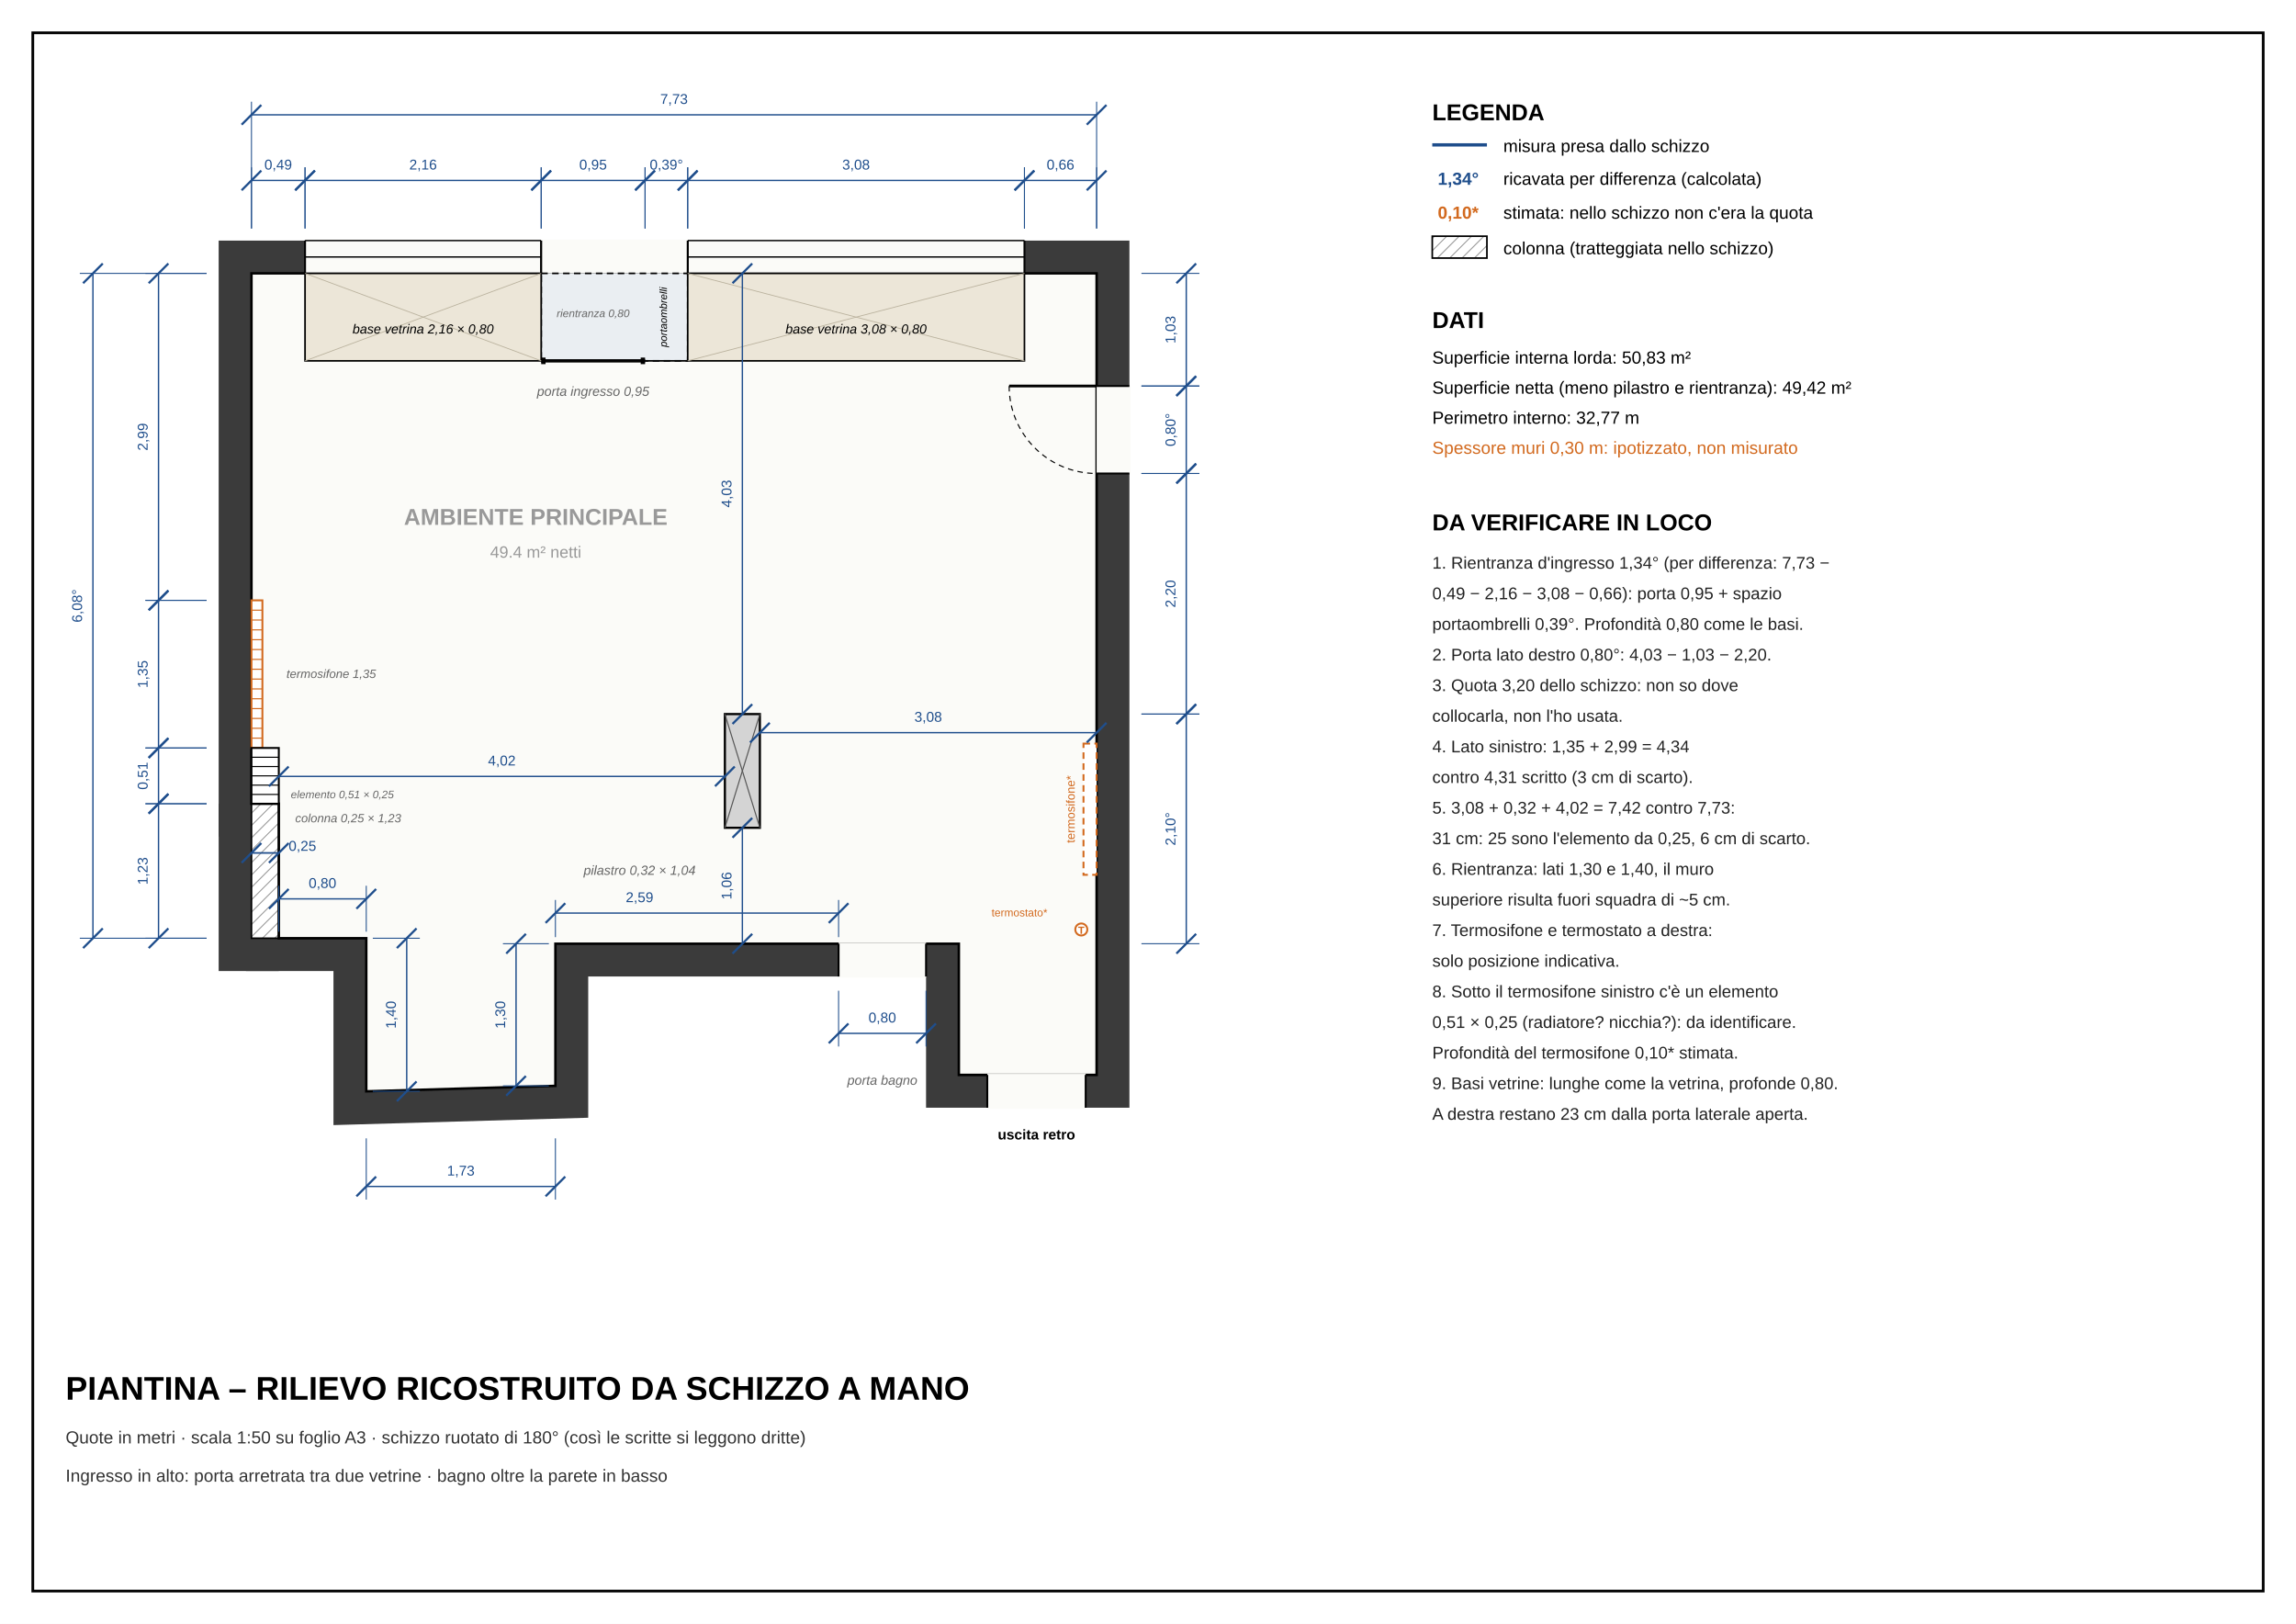
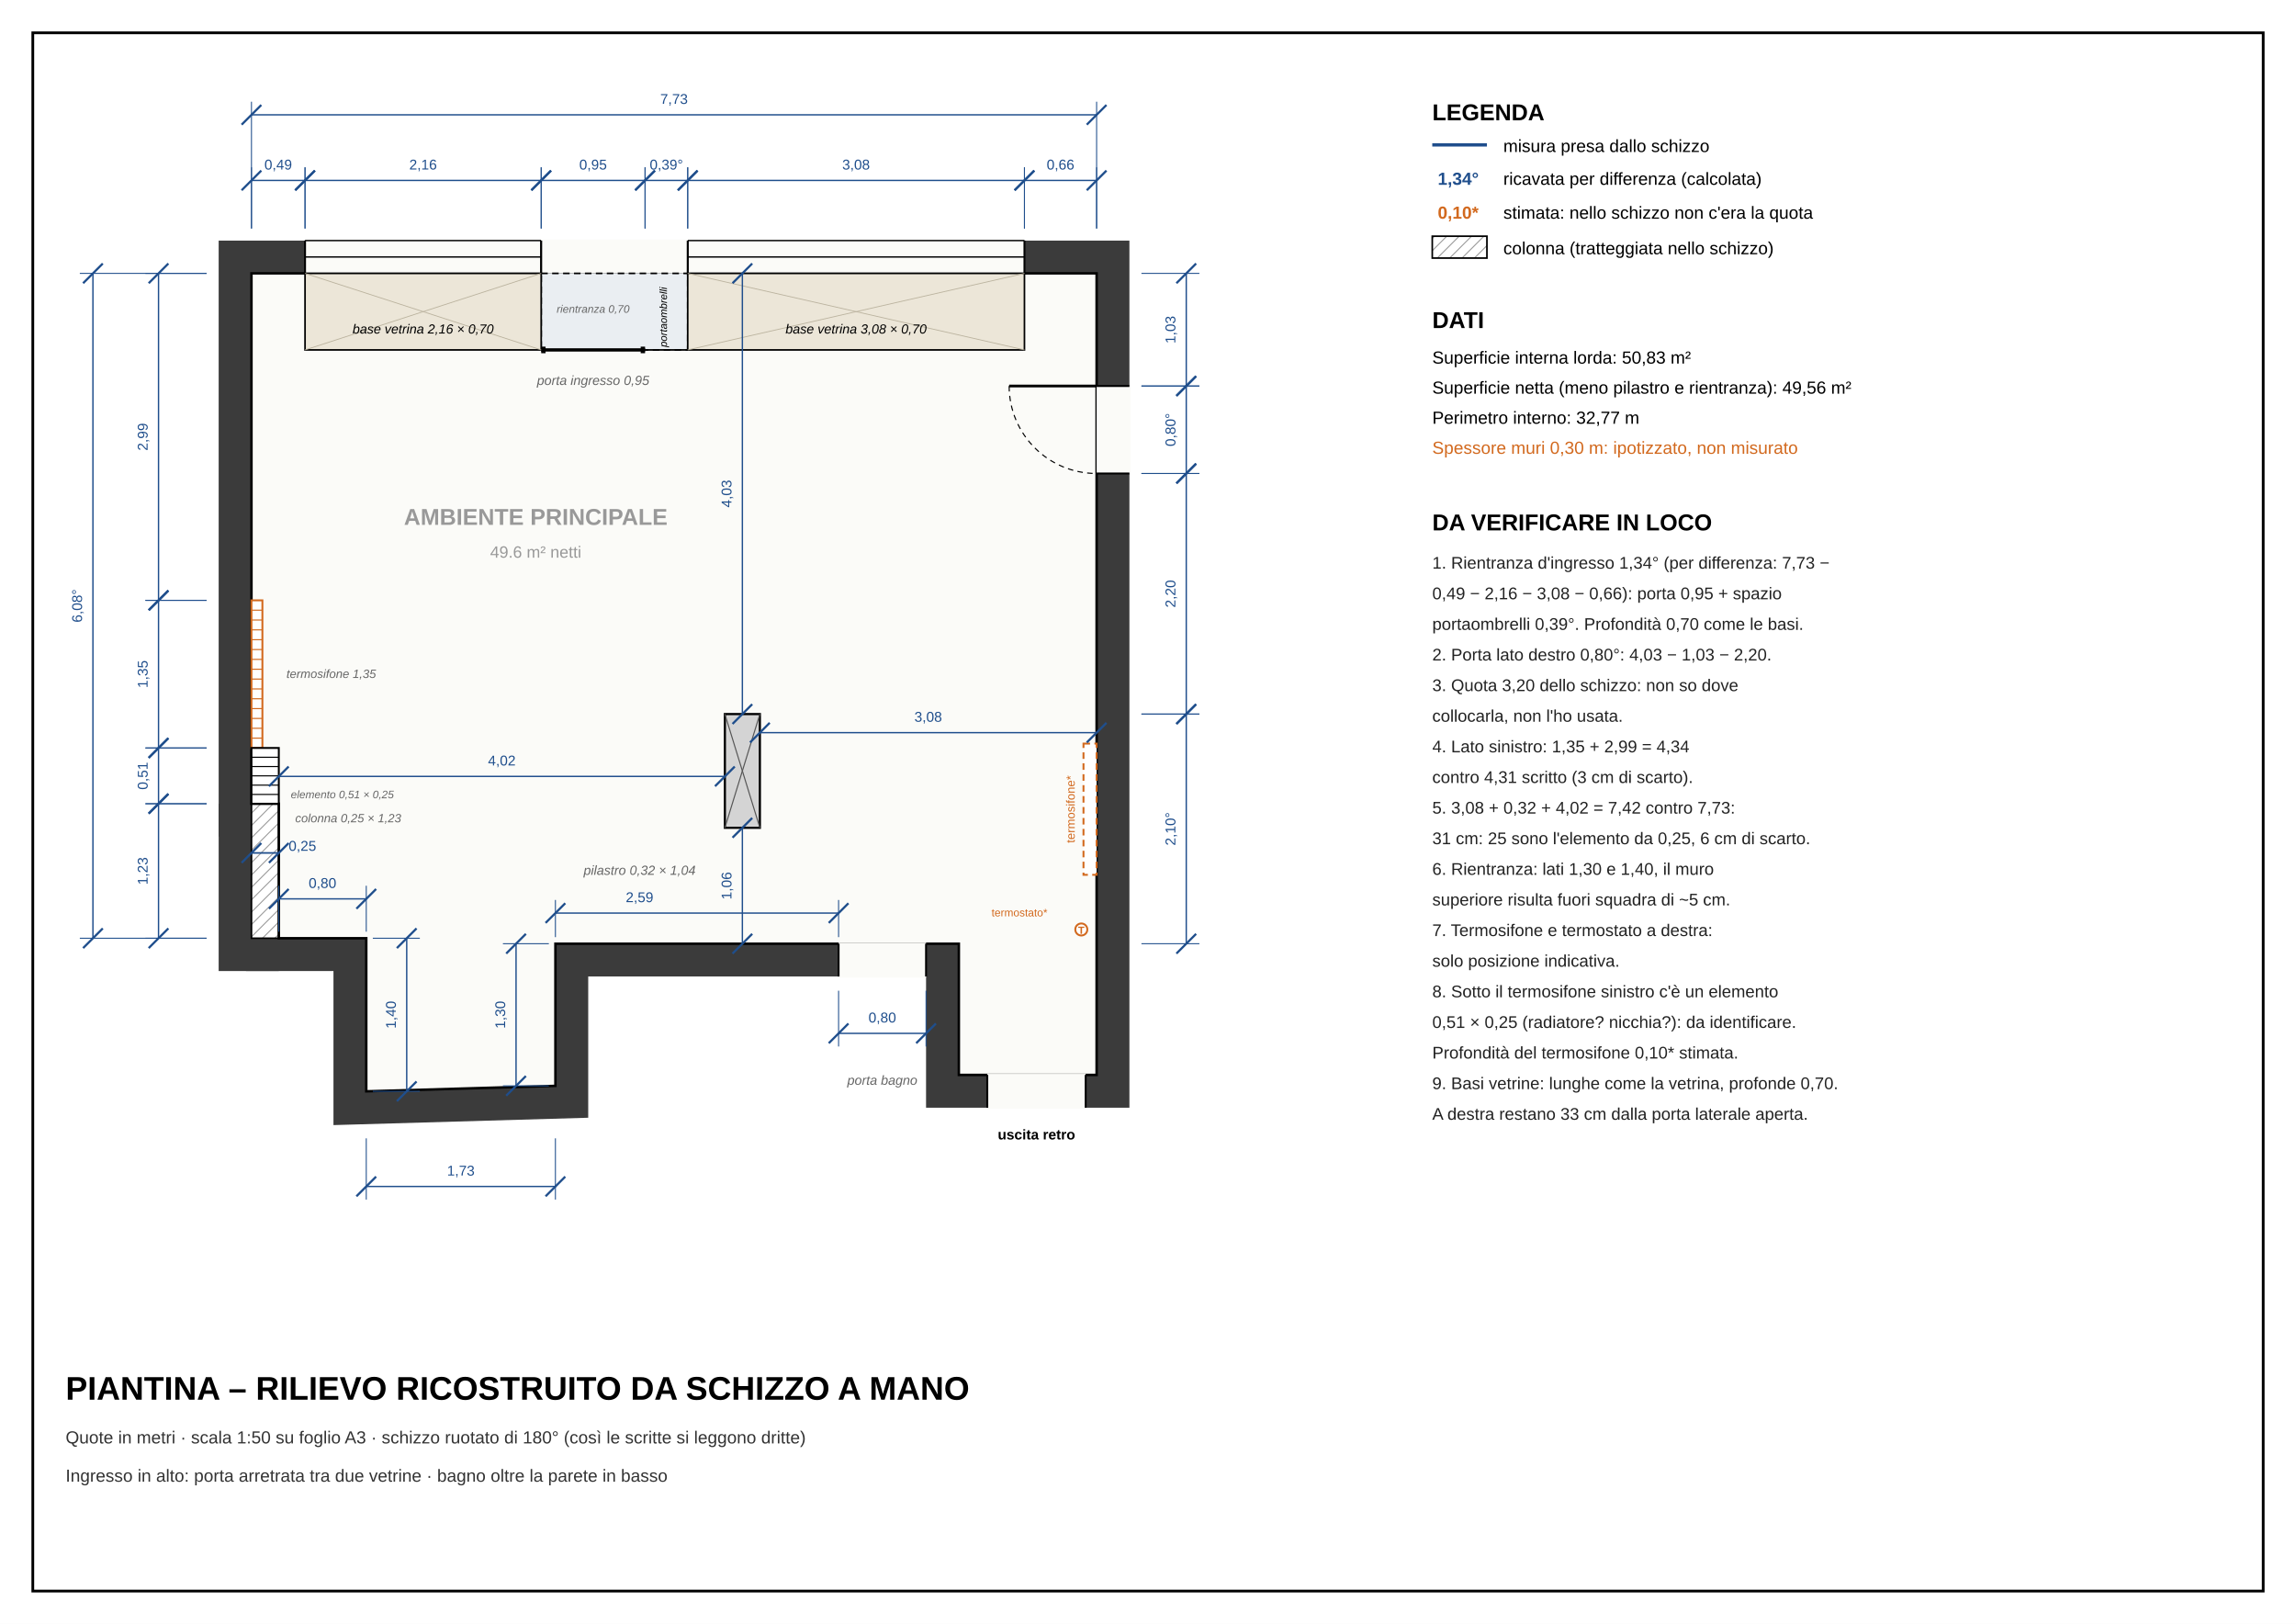
<svg xmlns="http://www.w3.org/2000/svg" width="420mm" height="297mm" viewBox="0 0 420 297" font-family="Arial, Helvetica, sans-serif">
  <defs>
    <pattern id="hatch" width="1.6" height="1.6" patternUnits="userSpaceOnUse" patternTransform="rotate(45)">
      <line x1="0" y1="0" x2="0" y2="1.6" stroke="#777" stroke-width="0.25" />
    </pattern>
  </defs>
  <rect width="420" height="297" fill="#ffffff" />
  <rect x="6" y="6" width="408" height="285" fill="none" stroke="#000" stroke-width="0.5" />
  <polygon points="46.00,50.00 200.60,50.00 200.60,196.60 175.40,196.60 175.40,172.60 101.60,172.60 101.60,198.60 67.00,199.60 67.00,171.60 51.00,171.60 51.00,147.00 46.00,147.00" fill="none" stroke="#3b3b3b" stroke-width="12.00" stroke-linejoin="miter" stroke-miterlimit="10" />
  <polygon points="46.00,50.00 200.60,50.00 200.60,196.60 175.40,196.60 175.40,172.60 101.60,172.60 101.60,198.60 67.00,199.60 67.00,171.60 51.00,171.60 51.00,147.00 46.00,147.00" fill="#fbfbf8" stroke="none" />
  <rect x="40.00" y="147.00" width="11.00" height="30.60" fill="#3b3b3b" stroke="none" stroke-width="0.25" />
  <rect x="46.00" y="147.00" width="5.00" height="24.60" fill="#fff" stroke="none" stroke-width="0.25" />
  <rect x="46.00" y="147.00" width="5.00" height="24.60" fill="url(#hatch)" stroke="#000" stroke-width="0.3" />
  <polygon points="46.00,50.00 200.60,50.00 200.60,196.60 175.40,196.60 175.40,172.60 101.60,172.60 101.60,198.60 67.00,199.60 67.00,171.60 51.00,171.60 51.00,147.00 46.00,147.00" fill="none" stroke="#000" stroke-width="0.45" stroke-linejoin="miter" />
  <rect x="55.80" y="43.80" width="43.20" height="6.20" fill="#fbfbf8" stroke="none" stroke-width="0.25" />
  <line x1="55.80" y1="44.00" x2="55.80" y2="50.00" stroke="#000" stroke-width="0.35" />
  <line x1="99.00" y1="44.00" x2="99.00" y2="50.00" stroke="#000" stroke-width="0.35" />
  <line x1="55.80" y1="44.00" x2="99.00" y2="44.00" stroke="#000" stroke-width="0.25" />
  <line x1="55.80" y1="47.00" x2="99.00" y2="47.00" stroke="#000" stroke-width="0.25" />
  <line x1="55.80" y1="50.00" x2="99.00" y2="50.00" stroke="#000" stroke-width="0.25" />
  <rect x="125.80" y="43.80" width="61.60" height="6.20" fill="#fbfbf8" stroke="none" stroke-width="0.25" />
  <line x1="125.80" y1="44.00" x2="125.80" y2="50.00" stroke="#000" stroke-width="0.35" />
  <line x1="187.40" y1="44.00" x2="187.40" y2="50.00" stroke="#000" stroke-width="0.35" />
  <line x1="125.80" y1="44.00" x2="187.40" y2="44.00" stroke="#000" stroke-width="0.25" />
  <line x1="125.80" y1="47.00" x2="187.40" y2="47.00" stroke="#000" stroke-width="0.25" />
  <line x1="125.80" y1="50.00" x2="187.40" y2="50.00" stroke="#000" stroke-width="0.25" />
  <rect x="99.00" y="43.80" width="26.80" height="6.20" fill="#fbfbf8" stroke="none" stroke-width="0.25" />
  <line x1="99.00" y1="44.00" x2="99.00" y2="50.00" stroke="#000" stroke-width="0.35" />
  <line x1="125.80" y1="44.00" x2="125.80" y2="50.00" stroke="#000" stroke-width="0.35" />
-   <rect x="99.00" y="50.00" width="26.80" height="16.00" fill="#eaeef2" stroke="#000" stroke-width="0.3" stroke-dasharray="1.2 0.8" />
-   <line x1="99.00" y1="66.00" x2="118.00" y2="66.00" stroke="#000" stroke-width="0.6" />
-   <rect x="99.00" y="65.40" width="0.80" height="1.20" fill="#000" stroke="none" stroke-width="0.25" />
-   <rect x="117.20" y="65.40" width="0.80" height="1.20" fill="#000" stroke="none" stroke-width="0.25" />
-   <line x1="118.00" y1="66.00" x2="125.80" y2="66.00" stroke="#000" stroke-width="0.3" />
+   <rect x="99.00" y="50.00" width="26.80" height="14.00" fill="#eaeef2" stroke="#000" stroke-width="0.3" stroke-dasharray="1.2 0.8" />
+   <line x1="99.00" y1="64.00" x2="118.00" y2="64.00" stroke="#000" stroke-width="0.6" />
+   <rect x="99.00" y="63.40" width="0.80" height="1.20" fill="#000" stroke="none" stroke-width="0.25" />
+   <rect x="117.20" y="63.40" width="0.80" height="1.20" fill="#000" stroke="none" stroke-width="0.25" />
+   <line x1="118.00" y1="64.00" x2="125.80" y2="64.00" stroke="#000" stroke-width="0.3" />
  <rect x="200.60" y="70.60" width="6.20" height="16.00" fill="#fbfbf8" stroke="none" stroke-width="0.25" />
  <line x1="200.60" y1="70.60" x2="206.60" y2="70.60" stroke="#000" stroke-width="0.35" />
  <line x1="200.60" y1="86.60" x2="206.60" y2="86.60" stroke="#000" stroke-width="0.35" />
  <line x1="200.60" y1="70.60" x2="184.60" y2="70.60" stroke="#000" stroke-width="0.5" />
  <path d="M 184.60 70.60 A 16.00 16.00 0 0 0 200.60 86.60" fill="none" stroke="#000" stroke-width="0.2" stroke-dasharray="1 0.8" />
  <rect x="153.40" y="172.40" width="16.00" height="6.40" fill="#fbfbf8" stroke="none" stroke-width="0.25" />
  <line x1="153.40" y1="172.60" x2="153.40" y2="178.60" stroke="#000" stroke-width="0.35" />
  <line x1="169.40" y1="172.60" x2="169.40" y2="178.60" stroke="#000" stroke-width="0.35" />
  <rect x="180.60" y="196.40" width="18.00" height="6.40" fill="#fbfbf8" stroke="none" stroke-width="0.25" />
  <line x1="180.60" y1="196.60" x2="180.60" y2="202.60" stroke="#000" stroke-width="0.35" />
  <line x1="198.60" y1="196.60" x2="198.60" y2="202.60" stroke="#000" stroke-width="0.35" />
  <rect x="180.60" y="196.40" width="18.00" height="6.40" fill="none" stroke="none" stroke-width="0.25" />
-   <rect x="55.80" y="50.00" width="43.20" height="16.00" fill="#ece6d8" stroke="#000" stroke-width="0.3" />
-   <line x1="55.80" y1="50.00" x2="99.00" y2="66.00" stroke="#bbb39f" stroke-width="0.15" />
-   <line x1="55.80" y1="66.00" x2="99.00" y2="50.00" stroke="#bbb39f" stroke-width="0.15" />
-   <rect x="125.80" y="50.00" width="61.60" height="16.00" fill="#ece6d8" stroke="#000" stroke-width="0.3" />
-   <line x1="125.80" y1="50.00" x2="187.40" y2="66.00" stroke="#bbb39f" stroke-width="0.15" />
-   <line x1="125.80" y1="66.00" x2="187.40" y2="50.00" stroke="#bbb39f" stroke-width="0.15" />
+   <rect x="55.80" y="50.00" width="43.20" height="14.00" fill="#ece6d8" stroke="#000" stroke-width="0.3" />
+   <line x1="55.80" y1="50.00" x2="99.00" y2="64.00" stroke="#bbb39f" stroke-width="0.15" />
+   <line x1="55.80" y1="64.00" x2="99.00" y2="50.00" stroke="#bbb39f" stroke-width="0.15" />
+   <rect x="125.80" y="50.00" width="61.60" height="14.00" fill="#ece6d8" stroke="#000" stroke-width="0.3" />
+   <line x1="125.80" y1="50.00" x2="187.40" y2="64.00" stroke="#bbb39f" stroke-width="0.15" />
+   <line x1="125.80" y1="64.00" x2="187.40" y2="50.00" stroke="#bbb39f" stroke-width="0.15" />
  <rect x="132.60" y="130.60" width="6.40" height="20.80" fill="#d4d4d4" stroke="#000" stroke-width="0.4" />
  <line x1="132.60" y1="130.60" x2="139.00" y2="151.40" stroke="#555" stroke-width="0.2" />
  <line x1="139.00" y1="130.60" x2="132.60" y2="151.40" stroke="#555" stroke-width="0.2" />
  <rect x="46.00" y="109.80" width="2.00" height="27.00" fill="#fff" stroke="#d2691e" stroke-width="0.35" />
  <line x1="46.00" y1="111.60" x2="48.00" y2="111.60" stroke="#d2691e" stroke-width="0.2" />
  <line x1="46.00" y1="113.40" x2="48.00" y2="113.40" stroke="#d2691e" stroke-width="0.2" />
  <line x1="46.00" y1="115.20" x2="48.00" y2="115.20" stroke="#d2691e" stroke-width="0.2" />
  <line x1="46.00" y1="117.00" x2="48.00" y2="117.00" stroke="#d2691e" stroke-width="0.2" />
  <line x1="46.00" y1="118.80" x2="48.00" y2="118.80" stroke="#d2691e" stroke-width="0.2" />
  <line x1="46.00" y1="120.60" x2="48.00" y2="120.60" stroke="#d2691e" stroke-width="0.2" />
  <line x1="46.00" y1="122.40" x2="48.00" y2="122.40" stroke="#d2691e" stroke-width="0.2" />
  <line x1="46.00" y1="124.20" x2="48.00" y2="124.20" stroke="#d2691e" stroke-width="0.2" />
  <line x1="46.00" y1="126.00" x2="48.00" y2="126.00" stroke="#d2691e" stroke-width="0.2" />
  <line x1="46.00" y1="127.80" x2="48.00" y2="127.80" stroke="#d2691e" stroke-width="0.2" />
  <line x1="46.00" y1="129.60" x2="48.00" y2="129.60" stroke="#d2691e" stroke-width="0.2" />
  <line x1="46.00" y1="131.40" x2="48.00" y2="131.40" stroke="#d2691e" stroke-width="0.2" />
  <line x1="46.00" y1="133.20" x2="48.00" y2="133.20" stroke="#d2691e" stroke-width="0.2" />
  <line x1="46.00" y1="135.00" x2="48.00" y2="135.00" stroke="#d2691e" stroke-width="0.2" />
  <rect x="46.00" y="136.80" width="5.00" height="10.20" fill="#fff" stroke="#000" stroke-width="0.35" />
  <line x1="46.00" y1="138.50" x2="51.00" y2="138.50" stroke="#000" stroke-width="0.2" />
  <line x1="46.00" y1="140.20" x2="51.00" y2="140.20" stroke="#000" stroke-width="0.2" />
  <line x1="46.00" y1="141.90" x2="51.00" y2="141.90" stroke="#000" stroke-width="0.2" />
  <line x1="46.00" y1="143.60" x2="51.00" y2="143.60" stroke="#000" stroke-width="0.2" />
  <line x1="46.00" y1="145.30" x2="51.00" y2="145.30" stroke="#000" stroke-width="0.2" />
  <rect x="198.20" y="136.00" width="2.40" height="24.00" fill="#fff" stroke="#d2691e" stroke-width="0.35" stroke-dasharray="1.2 0.8" />
  <text x="196.60" y="148.00" font-size="2.2" fill="#d2691e" text-anchor="middle" font-weight="normal" font-style="normal" transform="rotate(-90 196.60 148.00)">termosifone*</text>
  <circle cx="197.80" cy="170.00" r="1.1" fill="#fff" stroke="#d2691e" stroke-width="0.35" />
  <text x="197.80" y="170.80" font-size="1.9" fill="#d2691e" text-anchor="middle" font-weight="bold">T</text>
  <text x="191.60" y="167.60" font-size="2.0" fill="#d2691e" text-anchor="end" font-weight="normal" font-style="normal">termostato*</text>
-   <text x="77.40" y="61.00" font-size="2.4" fill="#000" text-anchor="middle" font-weight="normal" font-style="italic">base vetrina 2,16 × 0,80</text>
-   <text x="156.60" y="61.00" font-size="2.4" fill="#000" text-anchor="middle" font-weight="normal" font-style="italic">base vetrina 3,08 × 0,80</text>
-   <text x="108.50" y="72.40" font-size="2.4" fill="#666666" text-anchor="middle" font-weight="normal" font-style="italic">porta ingresso 0,95</text>
-   <text x="108.50" y="58.00" font-size="2.0" fill="#666666" text-anchor="middle" font-weight="normal" font-style="italic">rientranza 0,80</text>
+   <text x="77.40" y="61.00" font-size="2.4" fill="#000" text-anchor="middle" font-weight="normal" font-style="italic">base vetrina 2,16 × 0,70</text>
+   <text x="156.60" y="61.00" font-size="2.4" fill="#000" text-anchor="middle" font-weight="normal" font-style="italic">base vetrina 3,08 × 0,70</text>
+   <text x="108.50" y="70.40" font-size="2.4" fill="#666666" text-anchor="middle" font-weight="normal" font-style="italic">porta ingresso 0,95</text>
+   <text x="108.50" y="57.20" font-size="2.0" fill="#666666" text-anchor="middle" font-weight="normal" font-style="italic">rientranza 0,70</text>
  <text x="122.00" y="58.00" font-size="1.9" fill="#000" text-anchor="middle" font-weight="normal" font-style="italic" transform="rotate(-90 122.00 58.00)">portaombrelli</text>
  <text x="117.00" y="160.00" font-size="2.4" fill="#666666" text-anchor="middle" font-weight="normal" font-style="italic">pilastro 0,32 × 1,04</text>
  <text x="52.40" y="124.00" font-size="2.2" fill="#666666" text-anchor="start" font-weight="normal" font-style="italic">termosifone 1,35</text>
  <text x="53.20" y="146.00" font-size="2.0" fill="#666666" text-anchor="start" font-weight="normal" font-style="italic">elemento 0,51 × 0,25</text>
  <text x="54.00" y="150.40" font-size="2.2" fill="#666666" text-anchor="start" font-weight="normal" font-style="italic">colonna 0,25 × 1,23</text>
  <text x="161.40" y="198.40" font-size="2.4" fill="#666666" text-anchor="middle" font-weight="normal" font-style="italic">porta bagno</text>
  <text x="189.60" y="208.40" font-size="2.6" fill="#000" text-anchor="middle" font-weight="bold" font-style="normal">uscita retro</text>
  <text x="98.00" y="96.00" font-size="4.2" fill="#999" text-anchor="middle" font-weight="bold" font-style="normal">AMBIENTE PRINCIPALE</text>
-   <text x="98.00" y="102.00" font-size="3.0" fill="#999" text-anchor="middle" font-weight="normal" font-style="normal">49.4 m² netti</text>
+   <text x="98.00" y="102.00" font-size="3.0" fill="#999" text-anchor="middle" font-weight="normal" font-style="normal">49.6 m² netti</text>
  <line x1="46.00" y1="41.80" x2="46.00" y2="30.60" stroke="#1f4e8c" stroke-width="0.18" />
  <line x1="55.80" y1="41.80" x2="55.80" y2="30.60" stroke="#1f4e8c" stroke-width="0.18" />
  <line x1="46.00" y1="33.00" x2="55.80" y2="33.00" stroke="#1f4e8c" stroke-width="0.25" />
  <line x1="44.20" y1="34.80" x2="47.80" y2="31.20" stroke="#1f4e8c" stroke-width="0.4" />
  <line x1="54.00" y1="34.80" x2="57.60" y2="31.20" stroke="#1f4e8c" stroke-width="0.4" />
  <text x="50.90" y="31.00" font-size="2.6" fill="#1f4e8c" text-anchor="middle" font-weight="normal" font-style="normal">0,49</text>
  <line x1="55.80" y1="41.80" x2="55.80" y2="30.60" stroke="#1f4e8c" stroke-width="0.18" />
  <line x1="99.00" y1="41.80" x2="99.00" y2="30.60" stroke="#1f4e8c" stroke-width="0.18" />
  <line x1="55.80" y1="33.00" x2="99.00" y2="33.00" stroke="#1f4e8c" stroke-width="0.25" />
  <line x1="54.00" y1="34.80" x2="57.60" y2="31.20" stroke="#1f4e8c" stroke-width="0.4" />
  <line x1="97.20" y1="34.80" x2="100.80" y2="31.20" stroke="#1f4e8c" stroke-width="0.4" />
  <text x="77.40" y="31.00" font-size="2.6" fill="#1f4e8c" text-anchor="middle" font-weight="normal" font-style="normal">2,16</text>
  <line x1="99.00" y1="41.80" x2="99.00" y2="30.60" stroke="#1f4e8c" stroke-width="0.18" />
  <line x1="118.00" y1="41.80" x2="118.00" y2="30.60" stroke="#1f4e8c" stroke-width="0.18" />
  <line x1="99.00" y1="33.00" x2="118.00" y2="33.00" stroke="#1f4e8c" stroke-width="0.25" />
  <line x1="97.20" y1="34.80" x2="100.80" y2="31.20" stroke="#1f4e8c" stroke-width="0.4" />
  <line x1="116.20" y1="34.80" x2="119.80" y2="31.20" stroke="#1f4e8c" stroke-width="0.4" />
  <text x="108.50" y="31.00" font-size="2.6" fill="#1f4e8c" text-anchor="middle" font-weight="normal" font-style="normal">0,95</text>
  <line x1="118.00" y1="41.80" x2="118.00" y2="30.60" stroke="#1f4e8c" stroke-width="0.18" />
  <line x1="125.80" y1="41.80" x2="125.80" y2="30.60" stroke="#1f4e8c" stroke-width="0.18" />
  <line x1="118.00" y1="33.00" x2="125.80" y2="33.00" stroke="#1f4e8c" stroke-width="0.25" />
  <line x1="116.20" y1="34.80" x2="119.80" y2="31.20" stroke="#1f4e8c" stroke-width="0.4" />
  <line x1="124.00" y1="34.80" x2="127.60" y2="31.20" stroke="#1f4e8c" stroke-width="0.4" />
  <text x="121.90" y="31.00" font-size="2.6" fill="#1f4e8c" text-anchor="middle" font-weight="normal" font-style="normal">0,39°</text>
  <line x1="125.80" y1="41.80" x2="125.80" y2="30.60" stroke="#1f4e8c" stroke-width="0.18" />
  <line x1="187.40" y1="41.80" x2="187.40" y2="30.60" stroke="#1f4e8c" stroke-width="0.18" />
  <line x1="125.80" y1="33.00" x2="187.40" y2="33.00" stroke="#1f4e8c" stroke-width="0.25" />
  <line x1="124.00" y1="34.80" x2="127.60" y2="31.20" stroke="#1f4e8c" stroke-width="0.4" />
  <line x1="185.60" y1="34.80" x2="189.20" y2="31.20" stroke="#1f4e8c" stroke-width="0.4" />
  <text x="156.60" y="31.00" font-size="2.6" fill="#1f4e8c" text-anchor="middle" font-weight="normal" font-style="normal">3,08</text>
  <line x1="187.40" y1="41.80" x2="187.40" y2="30.60" stroke="#1f4e8c" stroke-width="0.18" />
  <line x1="200.60" y1="41.80" x2="200.60" y2="30.60" stroke="#1f4e8c" stroke-width="0.18" />
  <line x1="187.40" y1="33.00" x2="200.60" y2="33.00" stroke="#1f4e8c" stroke-width="0.25" />
  <line x1="185.60" y1="34.80" x2="189.20" y2="31.20" stroke="#1f4e8c" stroke-width="0.4" />
  <line x1="198.80" y1="34.80" x2="202.40" y2="31.20" stroke="#1f4e8c" stroke-width="0.4" />
  <text x="194.00" y="31.00" font-size="2.6" fill="#1f4e8c" text-anchor="middle" font-weight="normal" font-style="normal">0,66</text>
  <line x1="46.00" y1="41.80" x2="46.00" y2="18.60" stroke="#1f4e8c" stroke-width="0.18" />
  <line x1="200.60" y1="41.80" x2="200.60" y2="18.60" stroke="#1f4e8c" stroke-width="0.18" />
  <line x1="46.00" y1="21.00" x2="200.60" y2="21.00" stroke="#1f4e8c" stroke-width="0.25" />
  <line x1="44.20" y1="22.80" x2="47.80" y2="19.20" stroke="#1f4e8c" stroke-width="0.4" />
  <line x1="198.80" y1="22.80" x2="202.40" y2="19.20" stroke="#1f4e8c" stroke-width="0.4" />
  <text x="123.30" y="19.00" font-size="2.6" fill="#1f4e8c" text-anchor="middle" font-weight="normal" font-style="normal">7,73</text>
  <line x1="208.80" y1="50.00" x2="219.40" y2="50.00" stroke="#1f4e8c" stroke-width="0.18" />
  <line x1="208.80" y1="70.60" x2="219.40" y2="70.60" stroke="#1f4e8c" stroke-width="0.18" />
  <line x1="217.00" y1="50.00" x2="217.00" y2="70.60" stroke="#1f4e8c" stroke-width="0.25" />
  <line x1="215.20" y1="51.80" x2="218.80" y2="48.20" stroke="#1f4e8c" stroke-width="0.4" />
  <line x1="215.20" y1="72.40" x2="218.80" y2="68.80" stroke="#1f4e8c" stroke-width="0.4" />
  <text x="215.00" y="60.30" font-size="2.6" fill="#1f4e8c" text-anchor="middle" font-weight="normal" font-style="normal" transform="rotate(-90 215.00 60.30)">1,03</text>
  <line x1="208.80" y1="70.60" x2="219.40" y2="70.60" stroke="#1f4e8c" stroke-width="0.18" />
  <line x1="208.80" y1="86.60" x2="219.40" y2="86.60" stroke="#1f4e8c" stroke-width="0.18" />
  <line x1="217.00" y1="70.60" x2="217.00" y2="86.60" stroke="#1f4e8c" stroke-width="0.25" />
  <line x1="215.20" y1="72.40" x2="218.80" y2="68.80" stroke="#1f4e8c" stroke-width="0.4" />
  <line x1="215.20" y1="88.40" x2="218.80" y2="84.80" stroke="#1f4e8c" stroke-width="0.4" />
  <text x="215.00" y="78.60" font-size="2.6" fill="#1f4e8c" text-anchor="middle" font-weight="normal" font-style="normal" transform="rotate(-90 215.00 78.60)">0,80°</text>
  <line x1="208.80" y1="86.60" x2="219.40" y2="86.60" stroke="#1f4e8c" stroke-width="0.18" />
  <line x1="208.80" y1="130.60" x2="219.40" y2="130.60" stroke="#1f4e8c" stroke-width="0.18" />
  <line x1="217.00" y1="86.60" x2="217.00" y2="130.60" stroke="#1f4e8c" stroke-width="0.25" />
  <line x1="215.20" y1="88.40" x2="218.80" y2="84.80" stroke="#1f4e8c" stroke-width="0.4" />
  <line x1="215.20" y1="132.40" x2="218.80" y2="128.80" stroke="#1f4e8c" stroke-width="0.4" />
  <text x="215.00" y="108.60" font-size="2.6" fill="#1f4e8c" text-anchor="middle" font-weight="normal" font-style="normal" transform="rotate(-90 215.00 108.60)">2,20</text>
  <line x1="208.80" y1="130.60" x2="219.40" y2="130.60" stroke="#1f4e8c" stroke-width="0.18" />
  <line x1="208.80" y1="172.60" x2="219.40" y2="172.60" stroke="#1f4e8c" stroke-width="0.18" />
  <line x1="217.00" y1="130.60" x2="217.00" y2="172.60" stroke="#1f4e8c" stroke-width="0.25" />
  <line x1="215.20" y1="132.40" x2="218.80" y2="128.80" stroke="#1f4e8c" stroke-width="0.4" />
  <line x1="215.20" y1="174.40" x2="218.80" y2="170.80" stroke="#1f4e8c" stroke-width="0.4" />
  <text x="215.00" y="151.60" font-size="2.6" fill="#1f4e8c" text-anchor="middle" font-weight="normal" font-style="normal" transform="rotate(-90 215.00 151.60)">2,10°</text>
  <line x1="37.80" y1="50.00" x2="26.60" y2="50.00" stroke="#1f4e8c" stroke-width="0.18" />
  <line x1="37.80" y1="109.80" x2="26.60" y2="109.80" stroke="#1f4e8c" stroke-width="0.18" />
  <line x1="29.00" y1="50.00" x2="29.00" y2="109.80" stroke="#1f4e8c" stroke-width="0.25" />
  <line x1="27.20" y1="51.80" x2="30.80" y2="48.20" stroke="#1f4e8c" stroke-width="0.4" />
  <line x1="27.20" y1="111.60" x2="30.80" y2="108.00" stroke="#1f4e8c" stroke-width="0.4" />
  <text x="27.00" y="79.90" font-size="2.6" fill="#1f4e8c" text-anchor="middle" font-weight="normal" font-style="normal" transform="rotate(-90 27.00 79.90)">2,99</text>
  <line x1="37.80" y1="109.80" x2="26.60" y2="109.80" stroke="#1f4e8c" stroke-width="0.18" />
  <line x1="37.80" y1="136.80" x2="26.60" y2="136.80" stroke="#1f4e8c" stroke-width="0.18" />
  <line x1="29.00" y1="109.80" x2="29.00" y2="136.80" stroke="#1f4e8c" stroke-width="0.25" />
  <line x1="27.20" y1="111.60" x2="30.80" y2="108.00" stroke="#1f4e8c" stroke-width="0.4" />
  <line x1="27.20" y1="138.60" x2="30.80" y2="135.00" stroke="#1f4e8c" stroke-width="0.4" />
  <text x="27.00" y="123.30" font-size="2.6" fill="#1f4e8c" text-anchor="middle" font-weight="normal" font-style="normal" transform="rotate(-90 27.00 123.30)">1,35</text>
  <line x1="37.80" y1="136.80" x2="26.60" y2="136.80" stroke="#1f4e8c" stroke-width="0.18" />
  <line x1="37.80" y1="147.00" x2="26.60" y2="147.00" stroke="#1f4e8c" stroke-width="0.18" />
  <line x1="29.00" y1="136.80" x2="29.00" y2="147.00" stroke="#1f4e8c" stroke-width="0.25" />
  <line x1="27.20" y1="138.60" x2="30.80" y2="135.00" stroke="#1f4e8c" stroke-width="0.4" />
  <line x1="27.20" y1="148.80" x2="30.80" y2="145.20" stroke="#1f4e8c" stroke-width="0.4" />
  <text x="27.00" y="141.90" font-size="2.6" fill="#1f4e8c" text-anchor="middle" font-weight="normal" font-style="normal" transform="rotate(-90 27.00 141.90)">0,51</text>
  <line x1="37.80" y1="147.00" x2="26.60" y2="147.00" stroke="#1f4e8c" stroke-width="0.18" />
  <line x1="37.80" y1="171.60" x2="26.60" y2="171.60" stroke="#1f4e8c" stroke-width="0.18" />
  <line x1="29.00" y1="147.00" x2="29.00" y2="171.60" stroke="#1f4e8c" stroke-width="0.25" />
  <line x1="27.20" y1="148.80" x2="30.80" y2="145.20" stroke="#1f4e8c" stroke-width="0.4" />
  <line x1="27.20" y1="173.40" x2="30.80" y2="169.80" stroke="#1f4e8c" stroke-width="0.4" />
  <text x="27.00" y="159.30" font-size="2.6" fill="#1f4e8c" text-anchor="middle" font-weight="normal" font-style="normal" transform="rotate(-90 27.00 159.30)">1,23</text>
  <line x1="37.80" y1="50.00" x2="14.60" y2="50.00" stroke="#1f4e8c" stroke-width="0.18" />
  <line x1="37.80" y1="171.60" x2="14.60" y2="171.60" stroke="#1f4e8c" stroke-width="0.18" />
  <line x1="17.00" y1="50.00" x2="17.00" y2="171.60" stroke="#1f4e8c" stroke-width="0.25" />
  <line x1="15.20" y1="51.80" x2="18.80" y2="48.20" stroke="#1f4e8c" stroke-width="0.4" />
  <line x1="15.20" y1="173.40" x2="18.80" y2="169.80" stroke="#1f4e8c" stroke-width="0.4" />
  <text x="15.00" y="110.80" font-size="2.6" fill="#1f4e8c" text-anchor="middle" font-weight="normal" font-style="normal" transform="rotate(-90 15.00 110.80)">6,08°</text>
  <line x1="139.00" y1="134.00" x2="200.60" y2="134.00" stroke="#1f4e8c" stroke-width="0.25" />
  <line x1="137.20" y1="135.80" x2="140.80" y2="132.20" stroke="#1f4e8c" stroke-width="0.4" />
  <line x1="198.80" y1="135.80" x2="202.40" y2="132.20" stroke="#1f4e8c" stroke-width="0.4" />
  <text x="169.80" y="132.00" font-size="2.6" fill="#1f4e8c" text-anchor="middle" font-weight="normal" font-style="normal">3,08</text>
  <line x1="51.00" y1="142.00" x2="132.60" y2="142.00" stroke="#1f4e8c" stroke-width="0.25" />
  <line x1="49.20" y1="143.80" x2="52.80" y2="140.20" stroke="#1f4e8c" stroke-width="0.4" />
  <line x1="130.80" y1="143.80" x2="134.40" y2="140.20" stroke="#1f4e8c" stroke-width="0.4" />
  <text x="91.80" y="140.00" font-size="2.6" fill="#1f4e8c" text-anchor="middle" font-weight="normal" font-style="normal">4,02</text>
  <line x1="135.80" y1="50.00" x2="135.80" y2="130.60" stroke="#1f4e8c" stroke-width="0.25" />
  <line x1="134.00" y1="51.80" x2="137.60" y2="48.20" stroke="#1f4e8c" stroke-width="0.4" />
  <line x1="134.00" y1="132.40" x2="137.60" y2="128.80" stroke="#1f4e8c" stroke-width="0.4" />
  <text x="133.80" y="90.30" font-size="2.6" fill="#1f4e8c" text-anchor="middle" font-weight="normal" font-style="normal" transform="rotate(-90 133.80 90.30)">4,03</text>
  <line x1="135.80" y1="151.40" x2="135.80" y2="172.60" stroke="#1f4e8c" stroke-width="0.25" />
  <line x1="134.00" y1="153.20" x2="137.60" y2="149.60" stroke="#1f4e8c" stroke-width="0.4" />
  <line x1="134.00" y1="174.40" x2="137.60" y2="170.80" stroke="#1f4e8c" stroke-width="0.4" />
  <text x="133.80" y="162.00" font-size="2.6" fill="#1f4e8c" text-anchor="middle" font-weight="normal" font-style="normal" transform="rotate(-90 133.80 162.00)">1,06</text>
  <line x1="46.00" y1="156.00" x2="51.00" y2="156.00" stroke="#1f4e8c" stroke-width="0.3" />
  <line x1="44.20" y1="157.80" x2="47.80" y2="154.20" stroke="#1f4e8c" stroke-width="0.4" />
  <line x1="49.20" y1="157.80" x2="52.80" y2="154.20" stroke="#1f4e8c" stroke-width="0.4" />
  <text x="52.80" y="155.60" font-size="2.6" fill="#1f4e8c" text-anchor="start" font-weight="normal" font-style="normal">0,25</text>
  <line x1="51.00" y1="170.40" x2="51.00" y2="162.00" stroke="#1f4e8c" stroke-width="0.18" />
  <line x1="67.00" y1="170.40" x2="67.00" y2="162.00" stroke="#1f4e8c" stroke-width="0.18" />
  <line x1="51.00" y1="164.40" x2="67.00" y2="164.40" stroke="#1f4e8c" stroke-width="0.25" />
  <line x1="49.20" y1="166.20" x2="52.80" y2="162.60" stroke="#1f4e8c" stroke-width="0.4" />
  <line x1="65.20" y1="166.20" x2="68.80" y2="162.60" stroke="#1f4e8c" stroke-width="0.4" />
  <text x="59.00" y="162.40" font-size="2.6" fill="#1f4e8c" text-anchor="middle" font-weight="normal" font-style="normal">0,80</text>
  <line x1="101.60" y1="171.40" x2="101.60" y2="164.60" stroke="#1f4e8c" stroke-width="0.18" />
  <line x1="153.40" y1="171.40" x2="153.40" y2="164.60" stroke="#1f4e8c" stroke-width="0.18" />
  <line x1="101.60" y1="167.00" x2="153.40" y2="167.00" stroke="#1f4e8c" stroke-width="0.25" />
  <line x1="99.80" y1="168.80" x2="103.40" y2="165.20" stroke="#1f4e8c" stroke-width="0.4" />
  <line x1="151.60" y1="168.80" x2="155.20" y2="165.20" stroke="#1f4e8c" stroke-width="0.4" />
  <text x="117.00" y="165.00" font-size="2.6" fill="#1f4e8c" text-anchor="middle" font-weight="normal" font-style="normal">2,59</text>
  <line x1="68.20" y1="171.60" x2="76.80" y2="171.60" stroke="#1f4e8c" stroke-width="0.18" />
  <line x1="68.20" y1="199.60" x2="76.80" y2="199.60" stroke="#1f4e8c" stroke-width="0.18" />
  <line x1="74.40" y1="171.60" x2="74.40" y2="199.60" stroke="#1f4e8c" stroke-width="0.25" />
  <line x1="72.60" y1="173.40" x2="76.20" y2="169.80" stroke="#1f4e8c" stroke-width="0.4" />
  <line x1="72.60" y1="201.40" x2="76.20" y2="197.80" stroke="#1f4e8c" stroke-width="0.4" />
  <text x="72.40" y="185.60" font-size="2.6" fill="#1f4e8c" text-anchor="middle" font-weight="normal" font-style="normal" transform="rotate(-90 72.40 185.60)">1,40</text>
  <line x1="100.40" y1="172.60" x2="92.00" y2="172.60" stroke="#1f4e8c" stroke-width="0.18" />
  <line x1="100.40" y1="198.60" x2="92.00" y2="198.60" stroke="#1f4e8c" stroke-width="0.18" />
  <line x1="94.40" y1="172.60" x2="94.40" y2="198.60" stroke="#1f4e8c" stroke-width="0.25" />
  <line x1="92.60" y1="174.40" x2="96.20" y2="170.80" stroke="#1f4e8c" stroke-width="0.4" />
  <line x1="92.60" y1="200.40" x2="96.20" y2="196.80" stroke="#1f4e8c" stroke-width="0.4" />
  <text x="92.40" y="185.60" font-size="2.6" fill="#1f4e8c" text-anchor="middle" font-weight="normal" font-style="normal" transform="rotate(-90 92.40 185.60)">1,30</text>
  <line x1="67.00" y1="208.20" x2="67.00" y2="219.40" stroke="#1f4e8c" stroke-width="0.18" />
  <line x1="101.60" y1="208.20" x2="101.60" y2="219.40" stroke="#1f4e8c" stroke-width="0.18" />
  <line x1="67.00" y1="217.00" x2="101.60" y2="217.00" stroke="#1f4e8c" stroke-width="0.25" />
  <line x1="65.20" y1="218.80" x2="68.80" y2="215.20" stroke="#1f4e8c" stroke-width="0.4" />
  <line x1="99.80" y1="218.80" x2="103.40" y2="215.20" stroke="#1f4e8c" stroke-width="0.4" />
  <text x="84.30" y="215.00" font-size="2.6" fill="#1f4e8c" text-anchor="middle" font-weight="normal" font-style="normal">1,73</text>
  <line x1="153.40" y1="181.20" x2="153.40" y2="191.40" stroke="#1f4e8c" stroke-width="0.18" />
  <line x1="169.40" y1="181.20" x2="169.40" y2="191.40" stroke="#1f4e8c" stroke-width="0.18" />
  <line x1="153.40" y1="189.00" x2="169.40" y2="189.00" stroke="#1f4e8c" stroke-width="0.25" />
  <line x1="151.60" y1="190.80" x2="155.20" y2="187.20" stroke="#1f4e8c" stroke-width="0.4" />
  <line x1="167.60" y1="190.80" x2="171.20" y2="187.20" stroke="#1f4e8c" stroke-width="0.4" />
  <text x="161.40" y="187.00" font-size="2.6" fill="#1f4e8c" text-anchor="middle" font-weight="normal" font-style="normal">0,80</text>
  <text x="12.00" y="256.00" font-size="6.0" fill="#000" text-anchor="start" font-weight="bold">PIANTINA – RILIEVO RICOSTRUITO DA SCHIZZO A MANO</text>
  <text x="12.00" y="264.00" font-size="3.2" fill="#333" text-anchor="start" font-weight="normal">Quote in metri · scala 1:50 su foglio A3 · schizzo ruotato di 180° (così le scritte si leggono dritte)</text>
  <text x="12.00" y="271.00" font-size="3.2" fill="#333" text-anchor="start" font-weight="normal">Ingresso in alto: porta arretrata tra due vetrine · bagno oltre la parete in basso</text>
  <text x="262.00" y="22.00" font-size="4.2" fill="#000" text-anchor="start" font-weight="bold">LEGENDA</text>
  <line x1="262" y1="26.5" x2="272" y2="26.5" stroke="#1f4e8c" stroke-width="0.6" />
  <text x="275.00" y="27.80" font-size="3.2" fill="#000" text-anchor="start" font-weight="normal">misura presa dallo schizzo</text>
  <text x="263.00" y="33.80" font-size="3.2" fill="#1f4e8c" text-anchor="start" font-weight="bold">1,34°</text>
  <text x="275.00" y="33.80" font-size="3.2" fill="#000" text-anchor="start" font-weight="normal">ricavata per differenza (calcolata)</text>
  <text x="263.00" y="40.00" font-size="3.2" fill="#d2691e" text-anchor="start" font-weight="bold">0,10*</text>
  <text x="275.00" y="40.00" font-size="3.2" fill="#000" text-anchor="start" font-weight="normal">stimata: nello schizzo non c'era la quota</text>
  <rect x="262" y="43.2" width="10" height="4" fill="url(#hatch)" stroke="#000" stroke-width="0.3" />
  <text x="275.00" y="46.50" font-size="3.2" fill="#000" text-anchor="start" font-weight="normal">colonna (tratteggiata nello schizzo)</text>
  <text x="262.00" y="60.00" font-size="4.2" fill="#000" text-anchor="start" font-weight="bold">DATI</text>
  <text x="262.00" y="66.50" font-size="3.2" fill="#000" text-anchor="start" font-weight="normal">Superficie interna lorda: 50,83 m²</text>
-   <text x="262.00" y="72.00" font-size="3.2" fill="#000" text-anchor="start" font-weight="normal">Superficie netta (meno pilastro e rientranza): 49,42 m²</text>
+   <text x="262.00" y="72.00" font-size="3.2" fill="#000" text-anchor="start" font-weight="normal">Superficie netta (meno pilastro e rientranza): 49,56 m²</text>
  <text x="262.00" y="77.50" font-size="3.2" fill="#000" text-anchor="start" font-weight="normal">Perimetro interno: 32,77 m</text>
  <text x="262.00" y="83.00" font-size="3.2" fill="#d2691e" text-anchor="start" font-weight="normal">Spessore muri 0,30 m: ipotizzato, non misurato</text>
  <text x="262.00" y="97.00" font-size="4.2" fill="#000" text-anchor="start" font-weight="bold">DA VERIFICARE IN LOCO</text>
  <text x="262.00" y="104.00" font-size="3.1" fill="#222" text-anchor="start" font-weight="normal">1. Rientranza d'ingresso 1,34° (per differenza: 7,73 −</text>
  <text x="262.00" y="109.60" font-size="3.1" fill="#222" text-anchor="start" font-weight="normal">    0,49 − 2,16 − 3,08 − 0,66): porta 0,95 + spazio</text>
-   <text x="262.00" y="115.20" font-size="3.1" fill="#222" text-anchor="start" font-weight="normal">    portaombrelli 0,39°. Profondità 0,80 come le basi.</text>
+   <text x="262.00" y="115.20" font-size="3.1" fill="#222" text-anchor="start" font-weight="normal">    portaombrelli 0,39°. Profondità 0,70 come le basi.</text>
  <text x="262.00" y="120.80" font-size="3.1" fill="#222" text-anchor="start" font-weight="normal">2. Porta lato destro 0,80°: 4,03 − 1,03 − 2,20.</text>
  <text x="262.00" y="126.40" font-size="3.1" fill="#222" text-anchor="start" font-weight="normal">3. Quota 3,20 dello schizzo: non so dove</text>
  <text x="262.00" y="132.00" font-size="3.1" fill="#222" text-anchor="start" font-weight="normal">    collocarla, non l'ho usata.</text>
  <text x="262.00" y="137.60" font-size="3.1" fill="#222" text-anchor="start" font-weight="normal">4. Lato sinistro: 1,35 + 2,99 = 4,34</text>
  <text x="262.00" y="143.20" font-size="3.1" fill="#222" text-anchor="start" font-weight="normal">    contro 4,31 scritto (3 cm di scarto).</text>
  <text x="262.00" y="148.80" font-size="3.1" fill="#222" text-anchor="start" font-weight="normal">5. 3,08 + 0,32 + 4,02 = 7,42 contro 7,73:</text>
  <text x="262.00" y="154.40" font-size="3.1" fill="#222" text-anchor="start" font-weight="normal">    31 cm: 25 sono l'elemento da 0,25, 6 cm di scarto.</text>
  <text x="262.00" y="160.00" font-size="3.1" fill="#222" text-anchor="start" font-weight="normal">6. Rientranza: lati 1,30 e 1,40, il muro</text>
  <text x="262.00" y="165.60" font-size="3.1" fill="#222" text-anchor="start" font-weight="normal">    superiore risulta fuori squadra di ~5 cm.</text>
  <text x="262.00" y="171.20" font-size="3.1" fill="#222" text-anchor="start" font-weight="normal">7. Termosifone e termostato a destra:</text>
  <text x="262.00" y="176.80" font-size="3.1" fill="#222" text-anchor="start" font-weight="normal">    solo posizione indicativa.</text>
  <text x="262.00" y="182.40" font-size="3.1" fill="#222" text-anchor="start" font-weight="normal">8. Sotto il termosifone sinistro c'è un elemento</text>
  <text x="262.00" y="188.00" font-size="3.1" fill="#222" text-anchor="start" font-weight="normal">    0,51 × 0,25 (radiatore? nicchia?): da identificare.</text>
  <text x="262.00" y="193.60" font-size="3.1" fill="#222" text-anchor="start" font-weight="normal">    Profondità del termosifone 0,10* stimata.</text>
-   <text x="262.00" y="199.20" font-size="3.1" fill="#222" text-anchor="start" font-weight="normal">9. Basi vetrine: lunghe come la vetrina, profonde 0,80.</text>
-   <text x="262.00" y="204.80" font-size="3.1" fill="#222" text-anchor="start" font-weight="normal">    A destra restano 23 cm dalla porta laterale aperta.</text>
+   <text x="262.00" y="199.20" font-size="3.1" fill="#222" text-anchor="start" font-weight="normal">9. Basi vetrine: lunghe come la vetrina, profonde 0,70.</text>
+   <text x="262.00" y="204.80" font-size="3.1" fill="#222" text-anchor="start" font-weight="normal">    A destra restano 33 cm dalla porta laterale aperta.</text>
</svg>
